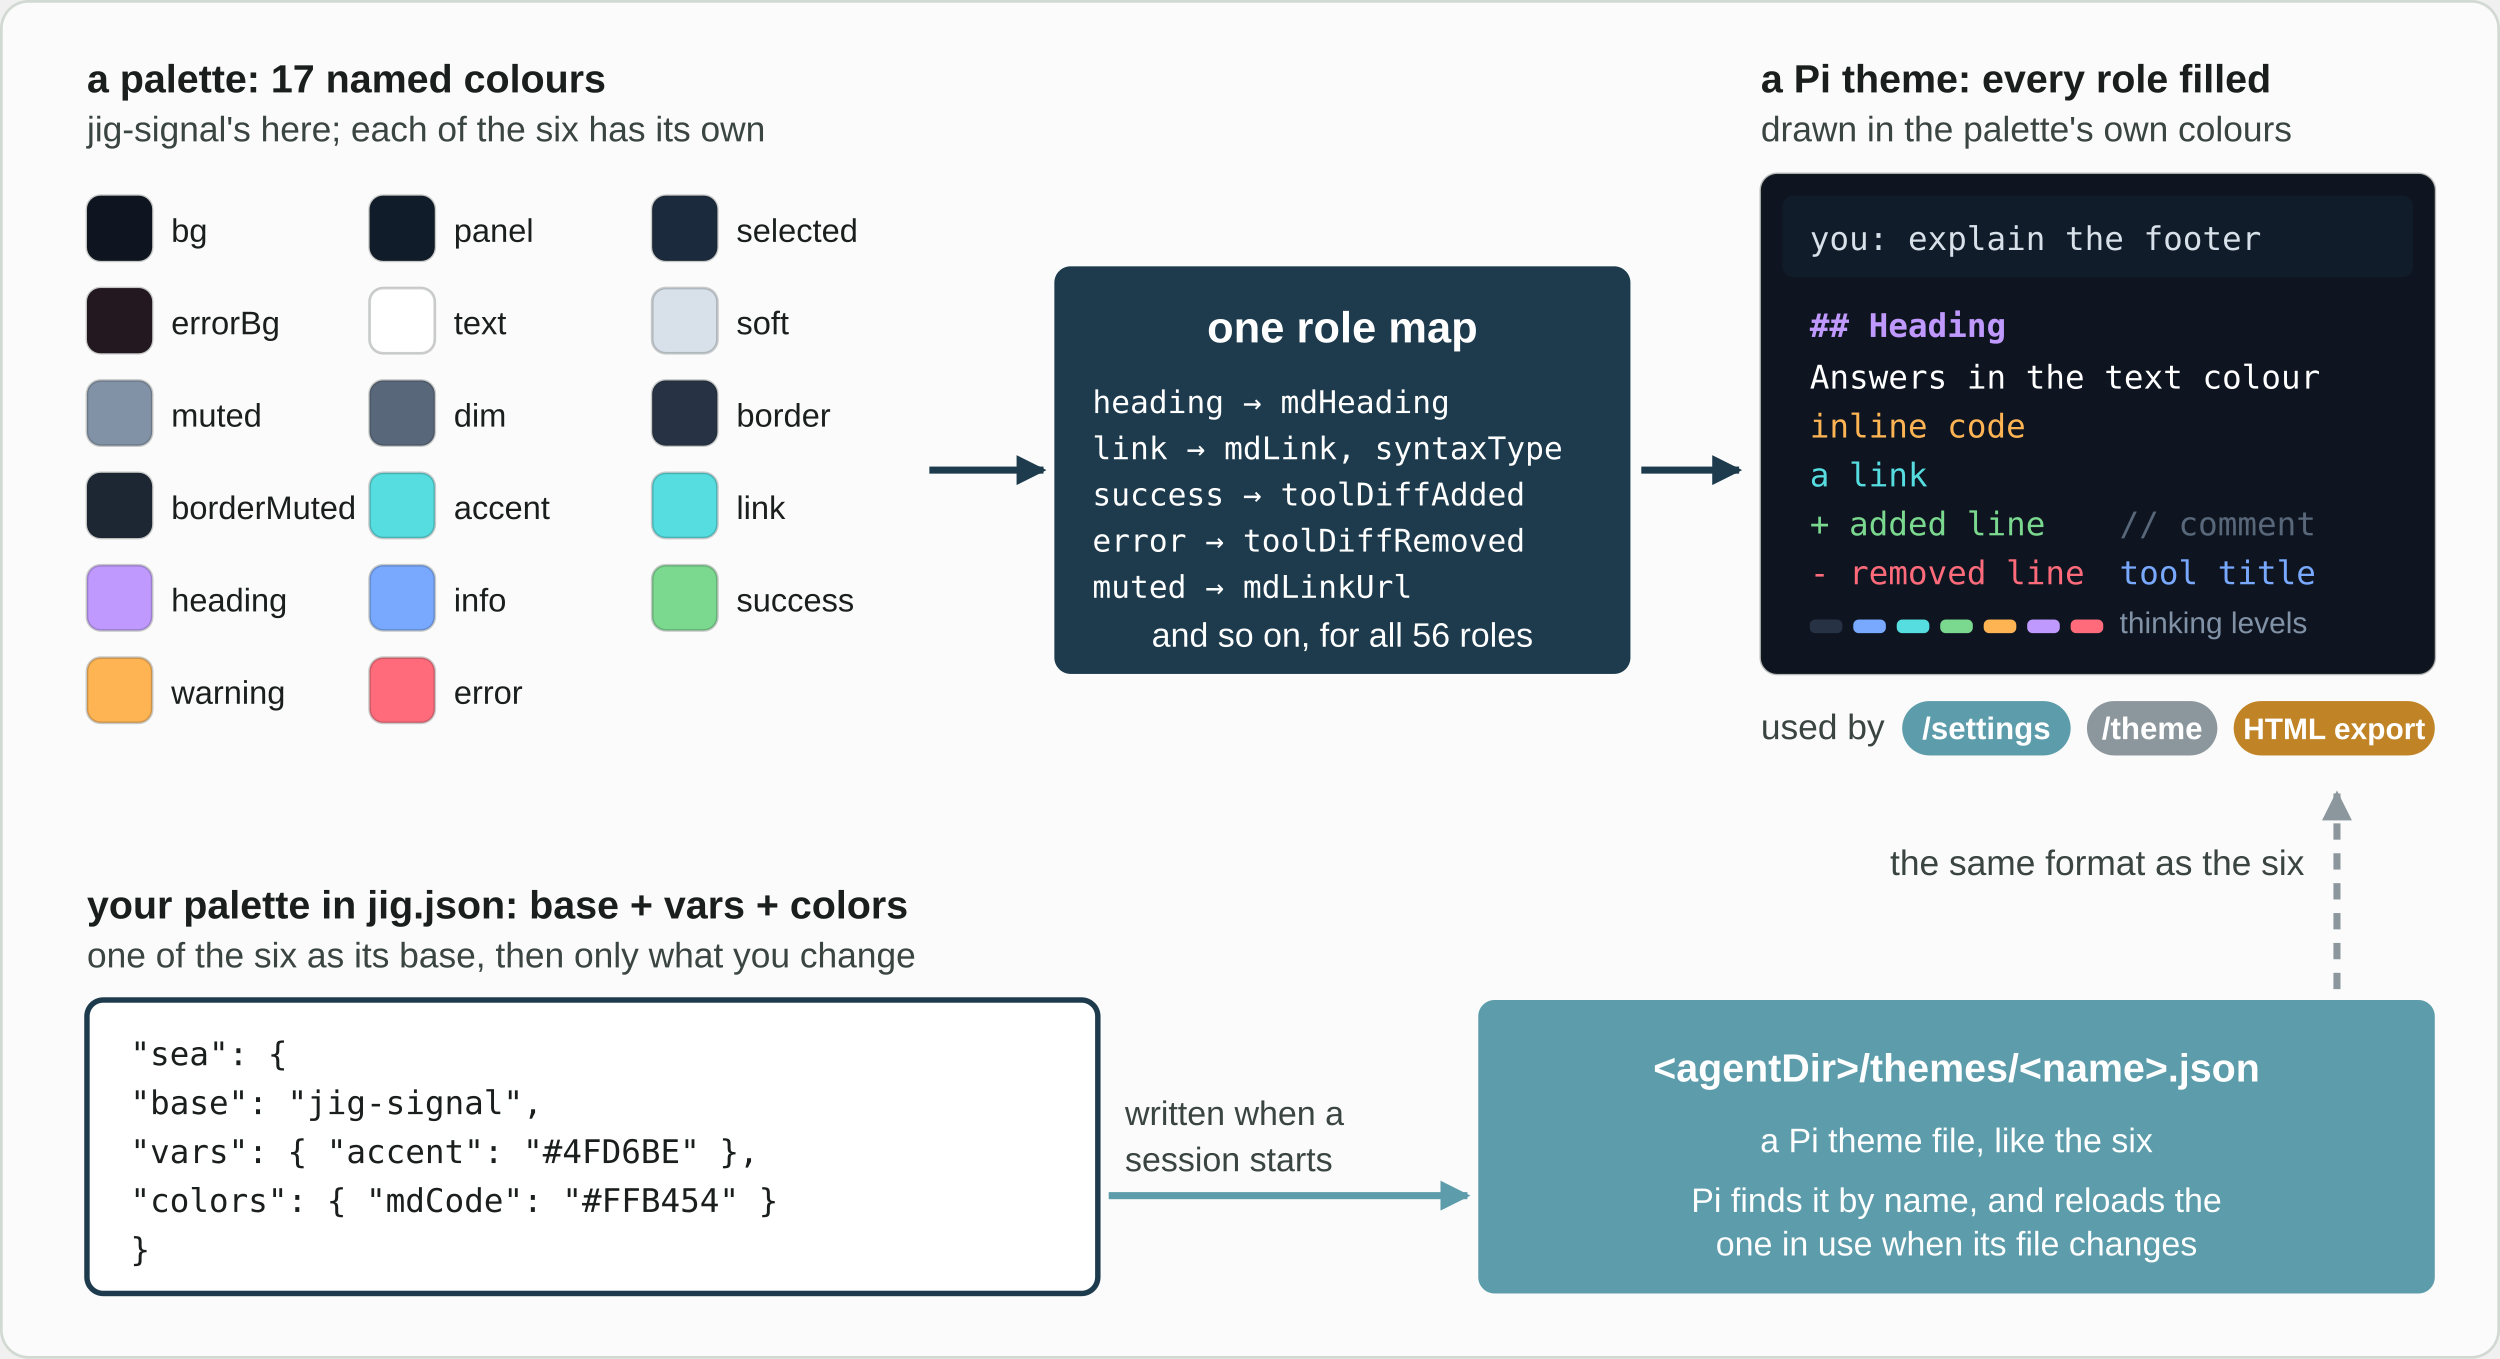
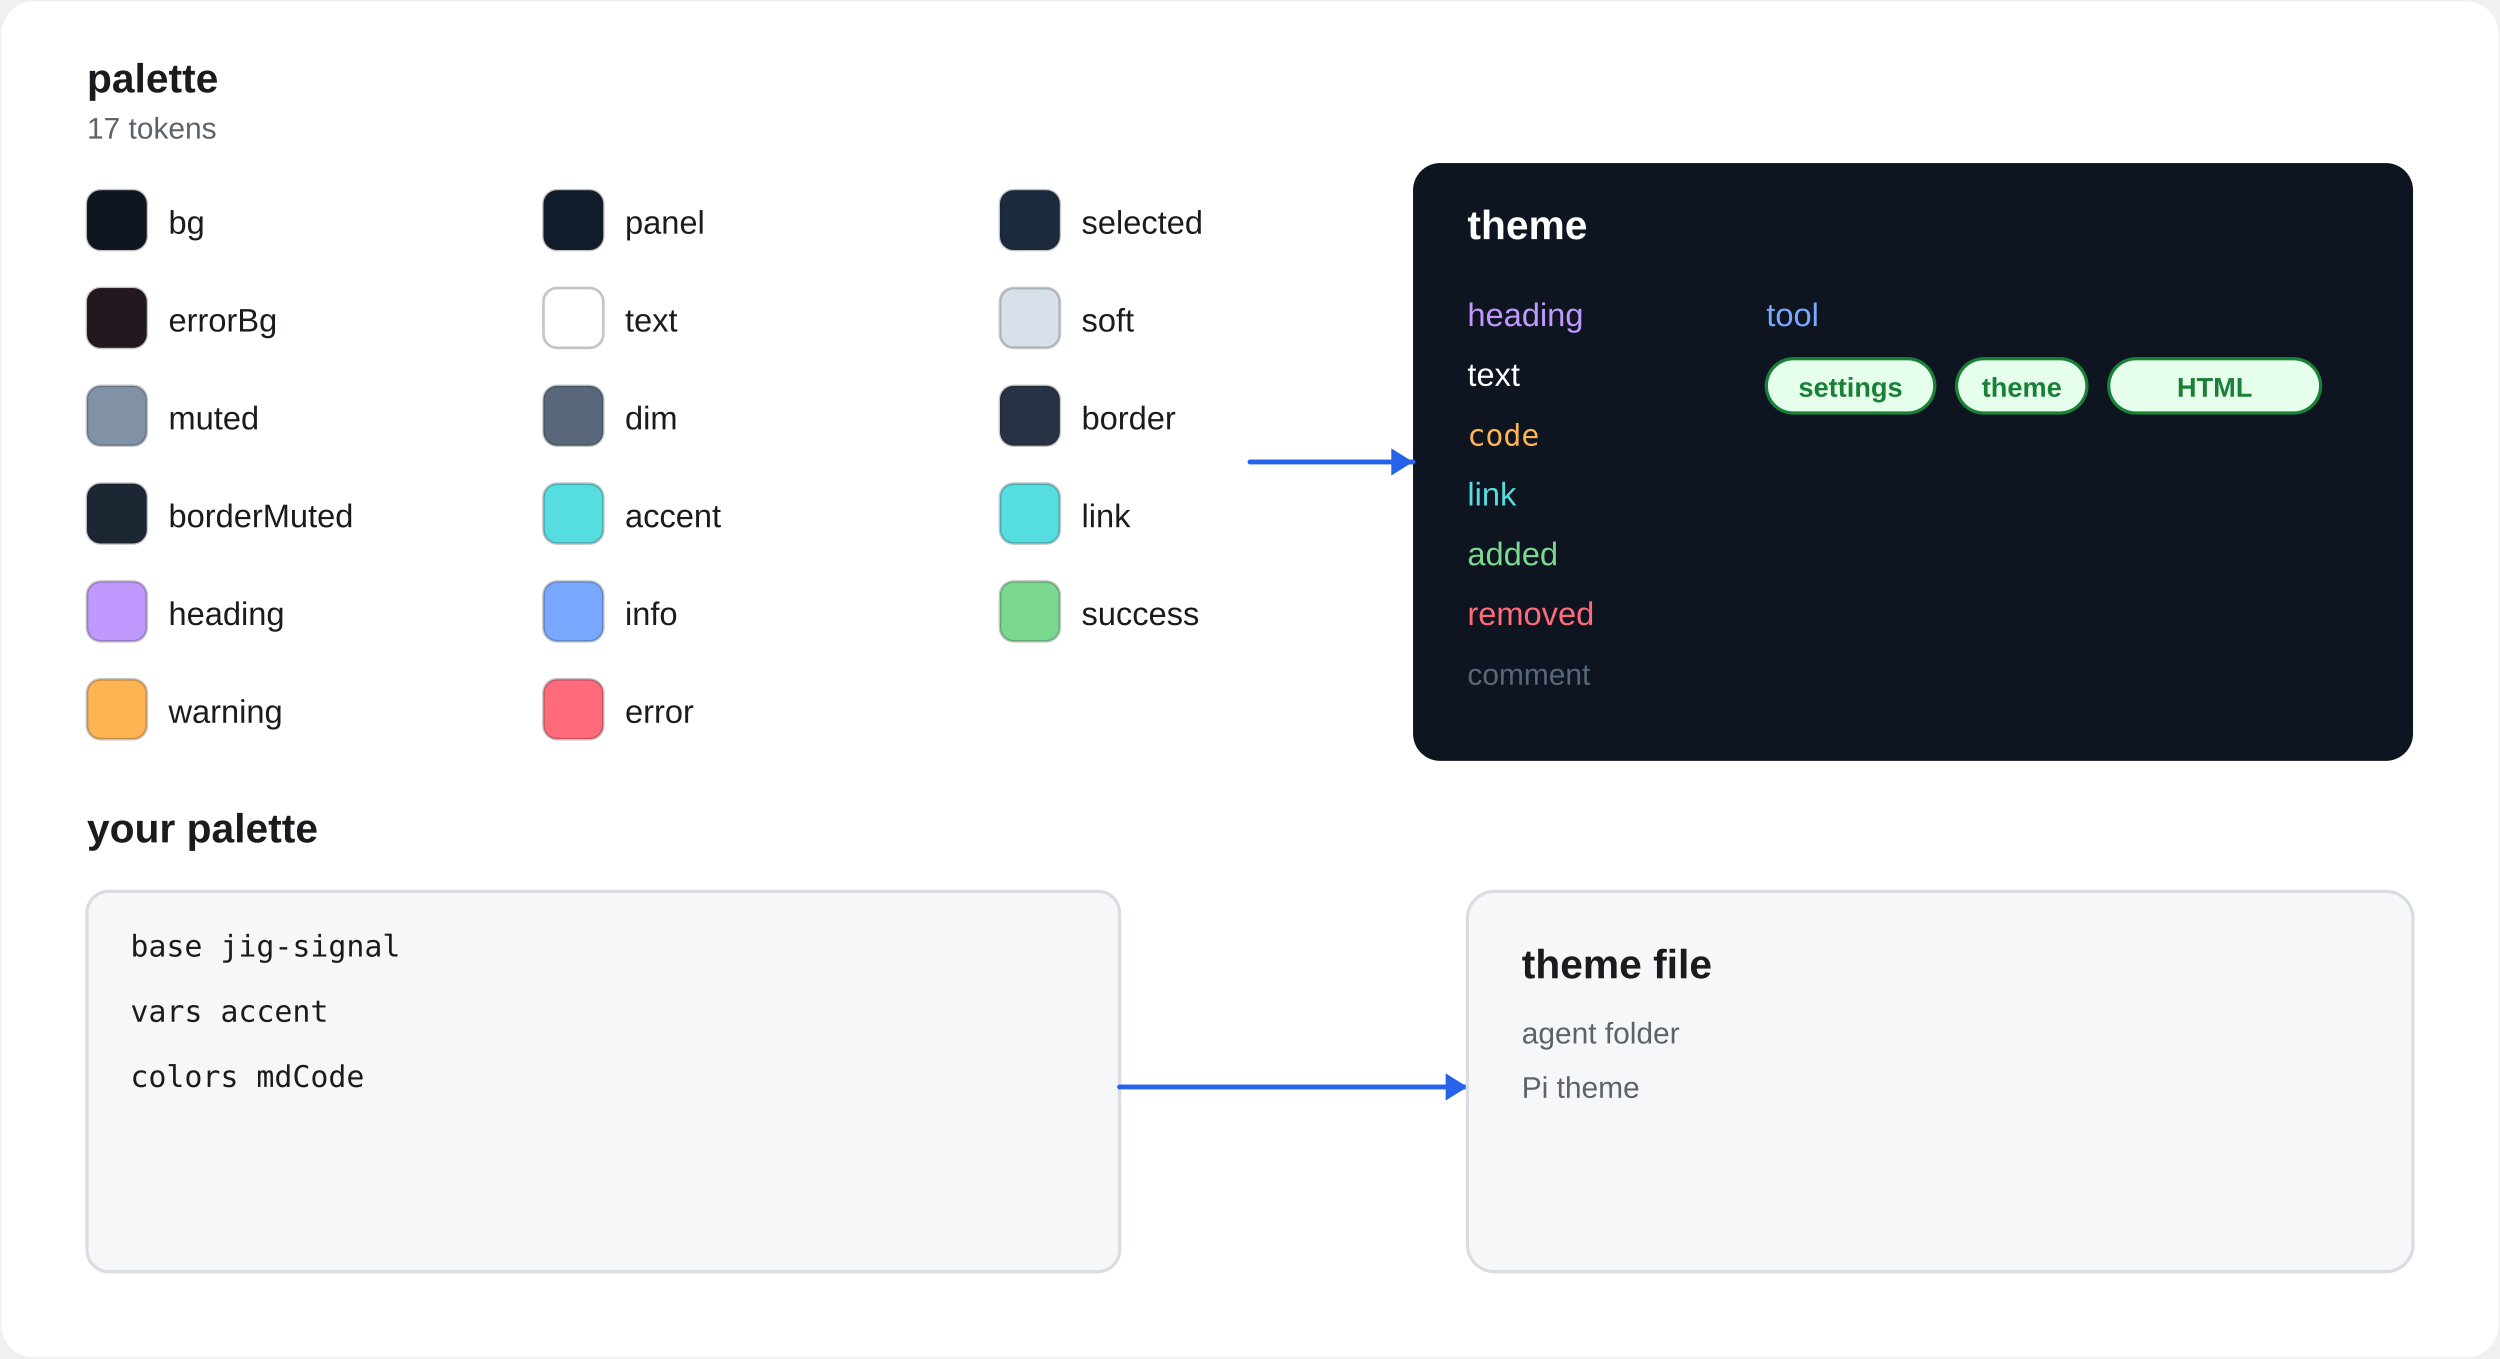
- <svg xmlns="http://www.w3.org/2000/svg" width="920" height="500" viewBox="0 0 920 500" role="img" aria-label="How a palette becomes a Pi theme. A palette names seventeen colours, shown as swatches with their names: bg, panel, selected, errorBg, text, soft, muted, dim, border, borderMuted, accent, link, heading, info, success, warning and error. One role map, which says for example that heading colours mdHeading and syntaxKeyword, turns them into a Pi theme with all fifty-six roles filled, which Pi's /settings, the /theme command and the HTML export use. Your own palette in jig.json names one of the six as its base, changes a few colours (vars) and a few roles (colors), and is written to the themes folder of Pi's agent folder as a theme file, in the same format as the six." font-family="IBM Plex Sans, Segoe UI, Arial, sans-serif">
-   <rect x="0.5" y="0.5" width="919" height="499" rx="10" fill="#FAFBFA" stroke="#D2D9D3" />
-   <defs>
-     <marker id="themepal-head-1d3b4d-11" viewBox="0 0 10 10" refX="9" refY="5" markerUnits="userSpaceOnUse" markerWidth="11" markerHeight="11" orient="auto">
-       <path d="M0,0 L10,5 L0,10 z" fill="#1D3B4D" />
-     </marker>
-     <marker id="themepal-head-5c9cab-11" viewBox="0 0 10 10" refX="9" refY="5" markerUnits="userSpaceOnUse" markerWidth="11" markerHeight="11" orient="auto">
-       <path d="M0,0 L10,5 L0,10 z" fill="#5C9CAB" />
-     </marker>
-     <marker id="themepal-head-8c979d-11" viewBox="0 0 10 10" refX="9" refY="5" markerUnits="userSpaceOnUse" markerWidth="11" markerHeight="11" orient="auto">
-       <path d="M0,0 L10,5 L0,10 z" fill="#8C979D" />
-     </marker>
-     <marker id="themepal-head-c08326-11" viewBox="0 0 10 10" refX="9" refY="5" markerUnits="userSpaceOnUse" markerWidth="11" markerHeight="11" orient="auto">
-       <path d="M0,0 L10,5 L0,10 z" fill="#C08326" />
-     </marker>
-   </defs>
-   <text x="32" y="34" font-size="14.5" font-weight="700" fill="#1A1F1D">a palette: 17 named colours</text>
-   <text x="32" y="52" font-size="13" fill="#3A4440">jig-signal's here; each of the six has its own</text>
-   <rect x="32" y="72" width="24" height="24" rx="5" fill="#0E1520" stroke="#1A1F1D" stroke-opacity="0.22" />
-   <text x="63" y="89" font-size="12" fill="#1A1F1D">bg</text>
-   <rect x="136" y="72" width="24" height="24" rx="5" fill="#111C2A" stroke="#1A1F1D" stroke-opacity="0.22" />
-   <text x="167" y="89" font-size="12" fill="#1A1F1D">panel</text>
-   <rect x="240" y="72" width="24" height="24" rx="5" fill="#1B2A3D" stroke="#1A1F1D" stroke-opacity="0.22" />
-   <text x="271" y="89" font-size="12" fill="#1A1F1D">selected</text>
-   <rect x="32" y="106" width="24" height="24" rx="5" fill="#241820" stroke="#1A1F1D" stroke-opacity="0.22" />
-   <text x="63" y="123" font-size="12" fill="#1A1F1D">errorBg</text>
-   <rect x="136" y="106" width="24" height="24" rx="5" fill="#FFFFFF" stroke="#1A1F1D" stroke-opacity="0.22" />
-   <text x="167" y="123" font-size="12" fill="#1A1F1D">text</text>
-   <rect x="240" y="106" width="24" height="24" rx="5" fill="#D8E1EA" stroke="#1A1F1D" stroke-opacity="0.22" />
-   <text x="271" y="123" font-size="12" fill="#1A1F1D">soft</text>
-   <rect x="32" y="140" width="24" height="24" rx="5" fill="#8292A6" stroke="#1A1F1D" stroke-opacity="0.22" />
-   <text x="63" y="157" font-size="12" fill="#1A1F1D">muted</text>
-   <rect x="136" y="140" width="24" height="24" rx="5" fill="#586779" stroke="#1A1F1D" stroke-opacity="0.22" />
-   <text x="167" y="157" font-size="12" fill="#1A1F1D">dim</text>
-   <rect x="240" y="140" width="24" height="24" rx="5" fill="#273344" stroke="#1A1F1D" stroke-opacity="0.22" />
-   <text x="271" y="157" font-size="12" fill="#1A1F1D">border</text>
-   <rect x="32" y="174" width="24" height="24" rx="5" fill="#1D2734" stroke="#1A1F1D" stroke-opacity="0.22" />
-   <text x="63" y="191" font-size="12" fill="#1A1F1D">borderMuted</text>
-   <rect x="136" y="174" width="24" height="24" rx="5" fill="#55DDE0" stroke="#1A1F1D" stroke-opacity="0.22" />
-   <text x="167" y="191" font-size="12" fill="#1A1F1D">accent</text>
-   <rect x="240" y="174" width="24" height="24" rx="5" fill="#55DDE0" stroke="#1A1F1D" stroke-opacity="0.22" />
-   <text x="271" y="191" font-size="12" fill="#1A1F1D">link</text>
-   <rect x="32" y="208" width="24" height="24" rx="5" fill="#C099FF" stroke="#1A1F1D" stroke-opacity="0.22" />
-   <text x="63" y="225" font-size="12" fill="#1A1F1D">heading</text>
-   <rect x="136" y="208" width="24" height="24" rx="5" fill="#78A9FF" stroke="#1A1F1D" stroke-opacity="0.22" />
-   <text x="167" y="225" font-size="12" fill="#1A1F1D">info</text>
-   <rect x="240" y="208" width="24" height="24" rx="5" fill="#7BD88F" stroke="#1A1F1D" stroke-opacity="0.22" />
-   <text x="271" y="225" font-size="12" fill="#1A1F1D">success</text>
-   <rect x="32" y="242" width="24" height="24" rx="5" fill="#FFB454" stroke="#1A1F1D" stroke-opacity="0.22" />
-   <text x="63" y="259" font-size="12" fill="#1A1F1D">warning</text>
-   <rect x="136" y="242" width="24" height="24" rx="5" fill="#FF6B7A" stroke="#1A1F1D" stroke-opacity="0.22" />
-   <text x="167" y="259" font-size="12" fill="#1A1F1D">error</text>
-   <rect x="388" y="98" width="212" height="150" rx="6" fill="#1D3B4D" />
-   <text x="494" y="126" font-size="16" fill="#FFFFFF" font-weight="700" text-anchor="middle">one role map</text>
-   <text x="402" y="152" font-size="11.5" fill="#FFFFFF" font-family="ui-monospace, SFMono-Regular, Menlo, Consolas, monospace">heading → mdHeading</text>
-   <text x="402" y="169" font-size="11.5" fill="#FFFFFF" font-family="ui-monospace, SFMono-Regular, Menlo, Consolas, monospace">link → mdLink, syntaxType</text>
-   <text x="402" y="186" font-size="11.5" fill="#FFFFFF" font-family="ui-monospace, SFMono-Regular, Menlo, Consolas, monospace">success → toolDiffAdded</text>
-   <text x="402" y="203" font-size="11.5" fill="#FFFFFF" font-family="ui-monospace, SFMono-Regular, Menlo, Consolas, monospace">error → toolDiffRemoved</text>
-   <text x="402" y="220" font-size="11.5" fill="#FFFFFF" font-family="ui-monospace, SFMono-Regular, Menlo, Consolas, monospace">muted → mdLinkUrl</text>
-   <text x="494" y="238" font-size="12.5" fill="#FFFFFF" text-anchor="middle">and so on, for all 56 roles</text>
-   <path d="M342 173 H384" fill="none" stroke="#1D3B4D" stroke-width="2.6" marker-end="url(#themepal-head-1d3b4d-11)" />
-   <path d="M604 173 H640" fill="none" stroke="#1D3B4D" stroke-width="2.6" marker-end="url(#themepal-head-1d3b4d-11)" />
-   <text x="648" y="34" font-size="14.5" font-weight="700" fill="#1A1F1D">a Pi theme: every role filled</text>
-   <text x="648" y="52" font-size="13" fill="#3A4440">drawn in the palette's own colours</text>
-   <rect x="648" y="64" width="248" height="184" rx="6" fill="#0E1520" stroke="#1A1F1D" stroke-opacity="0.3" />
-   <rect x="656" y="72" width="232" height="30" rx="4" fill="#111C2A" />
-   <text x="666" y="92" font-family="ui-monospace, SFMono-Regular, Menlo, Consolas, monospace" font-size="12" fill="#D8E1EA">you: explain the footer</text>
-   <text x="666" y="124" font-family="ui-monospace, SFMono-Regular, Menlo, Consolas, monospace" font-size="12" font-weight="700" fill="#C099FF">## Heading</text>
-   <text x="666" y="143" font-family="ui-monospace, SFMono-Regular, Menlo, Consolas, monospace" font-size="12" fill="#FFFFFF">Answers in the text colour</text>
-   <text x="666" y="161" font-family="ui-monospace, SFMono-Regular, Menlo, Consolas, monospace" font-size="12" fill="#FFB454">inline code</text>
-   <text x="666" y="179" font-family="ui-monospace, SFMono-Regular, Menlo, Consolas, monospace" font-size="12" fill="#55DDE0">a link</text>
-   <text x="666" y="197" font-family="ui-monospace, SFMono-Regular, Menlo, Consolas, monospace" font-size="12" fill="#7BD88F">+ added line</text>
-   <text x="666" y="215" font-family="ui-monospace, SFMono-Regular, Menlo, Consolas, monospace" font-size="12" fill="#FF6B7A">- removed line</text>
-   <text x="780" y="197" font-family="ui-monospace, SFMono-Regular, Menlo, Consolas, monospace" font-size="12" fill="#586779">// comment</text>
-   <text x="780" y="215" font-family="ui-monospace, SFMono-Regular, Menlo, Consolas, monospace" font-size="12" fill="#78A9FF">tool title</text>
-   <rect x="666" y="228" width="12" height="5" rx="2" fill="#273344" />
-   <rect x="682" y="228" width="12" height="5" rx="2" fill="#78A9FF" />
-   <rect x="698" y="228" width="12" height="5" rx="2" fill="#55DDE0" />
-   <rect x="714" y="228" width="12" height="5" rx="2" fill="#7BD88F" />
-   <rect x="730" y="228" width="12" height="5" rx="2" fill="#FFB454" />
-   <rect x="746" y="228" width="12" height="5" rx="2" fill="#C099FF" />
-   <rect x="762" y="228" width="12" height="5" rx="2" fill="#FF6B7A" />
-   <text x="780" y="233" font-size="11" fill="#8292A6">thinking levels</text>
-   <text x="648" y="272" font-size="13" fill="#3A4440">used by</text>
-   <rect x="700" y="258" width="62" height="20" rx="10" fill="#5C9CAB" />
-   <text x="731" y="272" font-size="11.5" fill="#FFFFFF" font-weight="700" text-anchor="middle">/settings</text>
-   <rect x="768" y="258" width="48" height="20" rx="10" fill="#8C979D" />
-   <text x="792" y="272" font-size="11.5" fill="#FFFFFF" font-weight="700" text-anchor="middle">/theme</text>
-   <rect x="822" y="258" width="74" height="20" rx="10" fill="#C08326" />
-   <text x="859" y="272" font-size="11" fill="#FFFFFF" font-weight="700" text-anchor="middle">HTML export</text>
-   <text x="32" y="338" font-size="14.5" font-weight="700" fill="#1A1F1D">your palette in jig.json: base + vars + colors</text>
-   <text x="32" y="356" font-size="13" fill="#3A4440">one of the six as its base, then only what you change</text>
-   <rect x="32" y="368" width="372" height="108" rx="6" fill="#FFFFFF" stroke="#1D3B4D" stroke-width="2" />
-   <text x="48" y="392" font-family="ui-monospace, SFMono-Regular, Menlo, Consolas, monospace" font-size="12" fill="#1A1F1D">"sea": {</text>
-   <text x="48" y="410" font-family="ui-monospace, SFMono-Regular, Menlo, Consolas, monospace" font-size="12" fill="#1A1F1D">  "base": "jig-signal",</text>
-   <text x="48" y="428" font-family="ui-monospace, SFMono-Regular, Menlo, Consolas, monospace" font-size="12" fill="#1A1F1D">  "vars": { "accent": "#4FD6BE" },</text>
-   <text x="48" y="446" font-family="ui-monospace, SFMono-Regular, Menlo, Consolas, monospace" font-size="12" fill="#1A1F1D">  "colors": { "mdCode": "#FFB454" }</text>
-   <text x="48" y="464" font-family="ui-monospace, SFMono-Regular, Menlo, Consolas, monospace" font-size="12" fill="#1A1F1D">}</text>
-   <text x="414" y="414" font-size="12.5" fill="#3A4440">written when a</text>
-   <text x="414" y="431" font-size="12.5" fill="#3A4440">session starts</text>
-   <path d="M408 440 H540" fill="none" stroke="#5C9CAB" stroke-width="2.6" marker-end="url(#themepal-head-5c9cab-11)" />
-   <rect x="544" y="368" width="352" height="108" rx="6" fill="#5C9CAB" />
-   <text x="720" y="398" font-size="14.5" fill="#FFFFFF" font-weight="700" text-anchor="middle">&lt;agentDir&gt;/themes/&lt;name&gt;.json</text>
-   <text x="720" y="424" font-size="12.5" fill="#FFFFFF" text-anchor="middle">a Pi theme file, like the six</text>
-   <text x="720" y="446" font-size="12.5" fill="#FFFFFF" text-anchor="middle">Pi finds it by name, and reloads the</text>
-   <text x="720" y="462" font-size="12.5" fill="#FFFFFF" text-anchor="middle">one in use when its file changes</text>
-   <path d="M860 364 V292" fill="none" stroke="#8C979D" stroke-width="2.6" stroke-dasharray="6 5" marker-end="url(#themepal-head-8c979d-11)" />
-   <text x="848" y="322" font-size="13" fill="#3A4440" text-anchor="end">the same format as the six</text>
+ <svg xmlns="http://www.w3.org/2000/svg" width="920" height="500" viewBox="0 0 920 500" role="img" aria-label="A palette sheet for jig-theme. Seventeen named colours, bg, panel, selected, errorBg, text, soft, muted, dim, border, borderMuted, accent, link, heading, info, success, warning and error, feed one theme used by Pi settings, the theme command and the HTML export. Your own palette in jig.json names a built-in base, changes a few vars and colors, and becomes a theme file in Pi's agent folder." font-family="IBM Plex Sans, Segoe UI, Arial, sans-serif">
+   <style>
+     .bg{fill:#ffffff}.panel{fill:#f6f7f9;stroke:#d9dde3;stroke-width:1.2}.code{fill:#f6f7f9;stroke:#d9dde3;stroke-width:1.2}.sample{fill:#0E1520}
+     .title{fill:#1a1b1e;font-size:15px;font-weight:700}.label{fill:#1a1b1e;font-size:12px}.small{fill:#5c626b;font-size:11px}
+     .accent{fill:none;stroke:#2563eb;stroke-width:1.8;stroke-linecap:round;stroke-linejoin:round}.arrow{fill:#2563eb}
+     .mono{font-family:ui-monospace, SFMono-Regular, Menlo, Consolas, monospace;font-size:11px;fill:#1a1b1e}
+     .chip{fill:#e6ffec;stroke:#1a7f37;stroke-width:1.2}.chip-text{fill:#1a7f37;font-size:10px;font-weight:700}
+     @media (prefers-color-scheme: dark){
+       .bg{fill:#111113}.panel{fill:#18181b;stroke:#2c2c31}.code{fill:#18181b;stroke:#2c2c31}
+       .title{fill:#e7e7ea}.label{fill:#e7e7ea}.small{fill:#9a9aa2}.mono{fill:#e7e7ea}
+       .accent{stroke:#7aa2f7}.arrow{fill:#7aa2f7}.chip{fill:#14251a;stroke:#6ccb8a}.chip-text{fill:#6ccb8a}
+     }
+   </style>
+   <rect class="bg" x="0.5" y="0.5" width="919" height="499" rx="12" />
+   <text class="title" x="32" y="34">palette</text>
+   <text class="small" x="32" y="51">17 tokens</text>
+   <rect x="32" y="70" width="22" height="22" rx="5" fill="#0E1520" stroke="#1a1b1e" stroke-opacity=".25" />
+   <text class="label" x="62" y="86">bg</text>
+   <rect x="200" y="70" width="22" height="22" rx="5" fill="#111C2A" stroke="#1a1b1e" stroke-opacity=".25" />
+   <text class="label" x="230" y="86">panel</text>
+   <rect x="368" y="70" width="22" height="22" rx="5" fill="#1B2A3D" stroke="#1a1b1e" stroke-opacity=".25" />
+   <text class="label" x="398" y="86">selected</text>
+   <rect x="32" y="106" width="22" height="22" rx="5" fill="#241820" stroke="#1a1b1e" stroke-opacity=".25" />
+   <text class="label" x="62" y="122">errorBg</text>
+   <rect x="200" y="106" width="22" height="22" rx="5" fill="#FFFFFF" stroke="#1a1b1e" stroke-opacity=".25" />
+   <text class="label" x="230" y="122">text</text>
+   <rect x="368" y="106" width="22" height="22" rx="5" fill="#D8E1EA" stroke="#1a1b1e" stroke-opacity=".25" />
+   <text class="label" x="398" y="122">soft</text>
+   <rect x="32" y="142" width="22" height="22" rx="5" fill="#8292A6" stroke="#1a1b1e" stroke-opacity=".25" />
+   <text class="label" x="62" y="158">muted</text>
+   <rect x="200" y="142" width="22" height="22" rx="5" fill="#586779" stroke="#1a1b1e" stroke-opacity=".25" />
+   <text class="label" x="230" y="158">dim</text>
+   <rect x="368" y="142" width="22" height="22" rx="5" fill="#273344" stroke="#1a1b1e" stroke-opacity=".25" />
+   <text class="label" x="398" y="158">border</text>
+   <rect x="32" y="178" width="22" height="22" rx="5" fill="#1D2734" stroke="#1a1b1e" stroke-opacity=".25" />
+   <text class="label" x="62" y="194">borderMuted</text>
+   <rect x="200" y="178" width="22" height="22" rx="5" fill="#55DDE0" stroke="#1a1b1e" stroke-opacity=".25" />
+   <text class="label" x="230" y="194">accent</text>
+   <rect x="368" y="178" width="22" height="22" rx="5" fill="#55DDE0" stroke="#1a1b1e" stroke-opacity=".25" />
+   <text class="label" x="398" y="194">link</text>
+   <rect x="32" y="214" width="22" height="22" rx="5" fill="#C099FF" stroke="#1a1b1e" stroke-opacity=".25" />
+   <text class="label" x="62" y="230">heading</text>
+   <rect x="200" y="214" width="22" height="22" rx="5" fill="#78A9FF" stroke="#1a1b1e" stroke-opacity=".25" />
+   <text class="label" x="230" y="230">info</text>
+   <rect x="368" y="214" width="22" height="22" rx="5" fill="#7BD88F" stroke="#1a1b1e" stroke-opacity=".25" />
+   <text class="label" x="398" y="230">success</text>
+   <rect x="32" y="250" width="22" height="22" rx="5" fill="#FFB454" stroke="#1a1b1e" stroke-opacity=".25" />
+   <text class="label" x="62" y="266">warning</text>
+   <rect x="200" y="250" width="22" height="22" rx="5" fill="#FF6B7A" stroke="#1a1b1e" stroke-opacity=".25" />
+   <text class="label" x="230" y="266">error</text>
+   <rect class="sample" x="520" y="60" width="368" height="220" rx="10" />
+   <text class="title" x="540" y="88" style="fill:#FFFFFF">theme</text>
+   <text class="label" x="540" y="120" style="fill:#C099FF">heading</text>
+   <text class="label" x="540" y="142" style="fill:#FFFFFF">text</text>
+   <text class="mono" x="540" y="164" style="fill:#FFB454">code</text>
+   <text class="label" x="540" y="186" style="fill:#55DDE0">link</text>
+   <text class="label" x="540" y="208" style="fill:#7BD88F">added</text>
+   <text class="label" x="540" y="230" style="fill:#FF6B7A">removed</text>
+   <text class="small" x="540" y="252" style="fill:#586779">comment</text>
+   <text class="label" x="650" y="120" style="fill:#78A9FF">tool</text>
+   <rect class="chip" x="650" y="132" width="62" height="20" rx="10" />
+   <text class="chip-text" x="681" y="146" text-anchor="middle">settings</text>
+   <rect class="chip" x="720" y="132" width="48" height="20" rx="10" />
+   <text class="chip-text" x="744" y="146" text-anchor="middle">theme</text>
+   <rect class="chip" x="776" y="132" width="78" height="20" rx="10" />
+   <text class="chip-text" x="815" y="146" text-anchor="middle">HTML</text>
+   <path class="accent" d="M460 170 H520" />
+   <path class="arrow" d="M512 165 L520 170 L512 175 z" />
+   <text class="title" x="32" y="310">your palette</text>
+   <rect class="code" x="32" y="328" width="380" height="140" rx="8" />
+   <text class="mono" x="48" y="352">base jig-signal</text>
+   <text class="mono" x="48" y="376">vars accent</text>
+   <text class="mono" x="48" y="400">colors mdCode</text>
+   <path class="accent" d="M412 400 H540" />
+   <path class="arrow" d="M532 395 L540 400 L532 405 z" />
+   <rect class="panel" x="540" y="328" width="348" height="140" rx="10" />
+   <text class="title" x="560" y="360">theme file</text>
+   <text class="small" x="560" y="384">agent folder</text>
+   <text class="small" x="560" y="404">Pi theme</text>
</svg>
